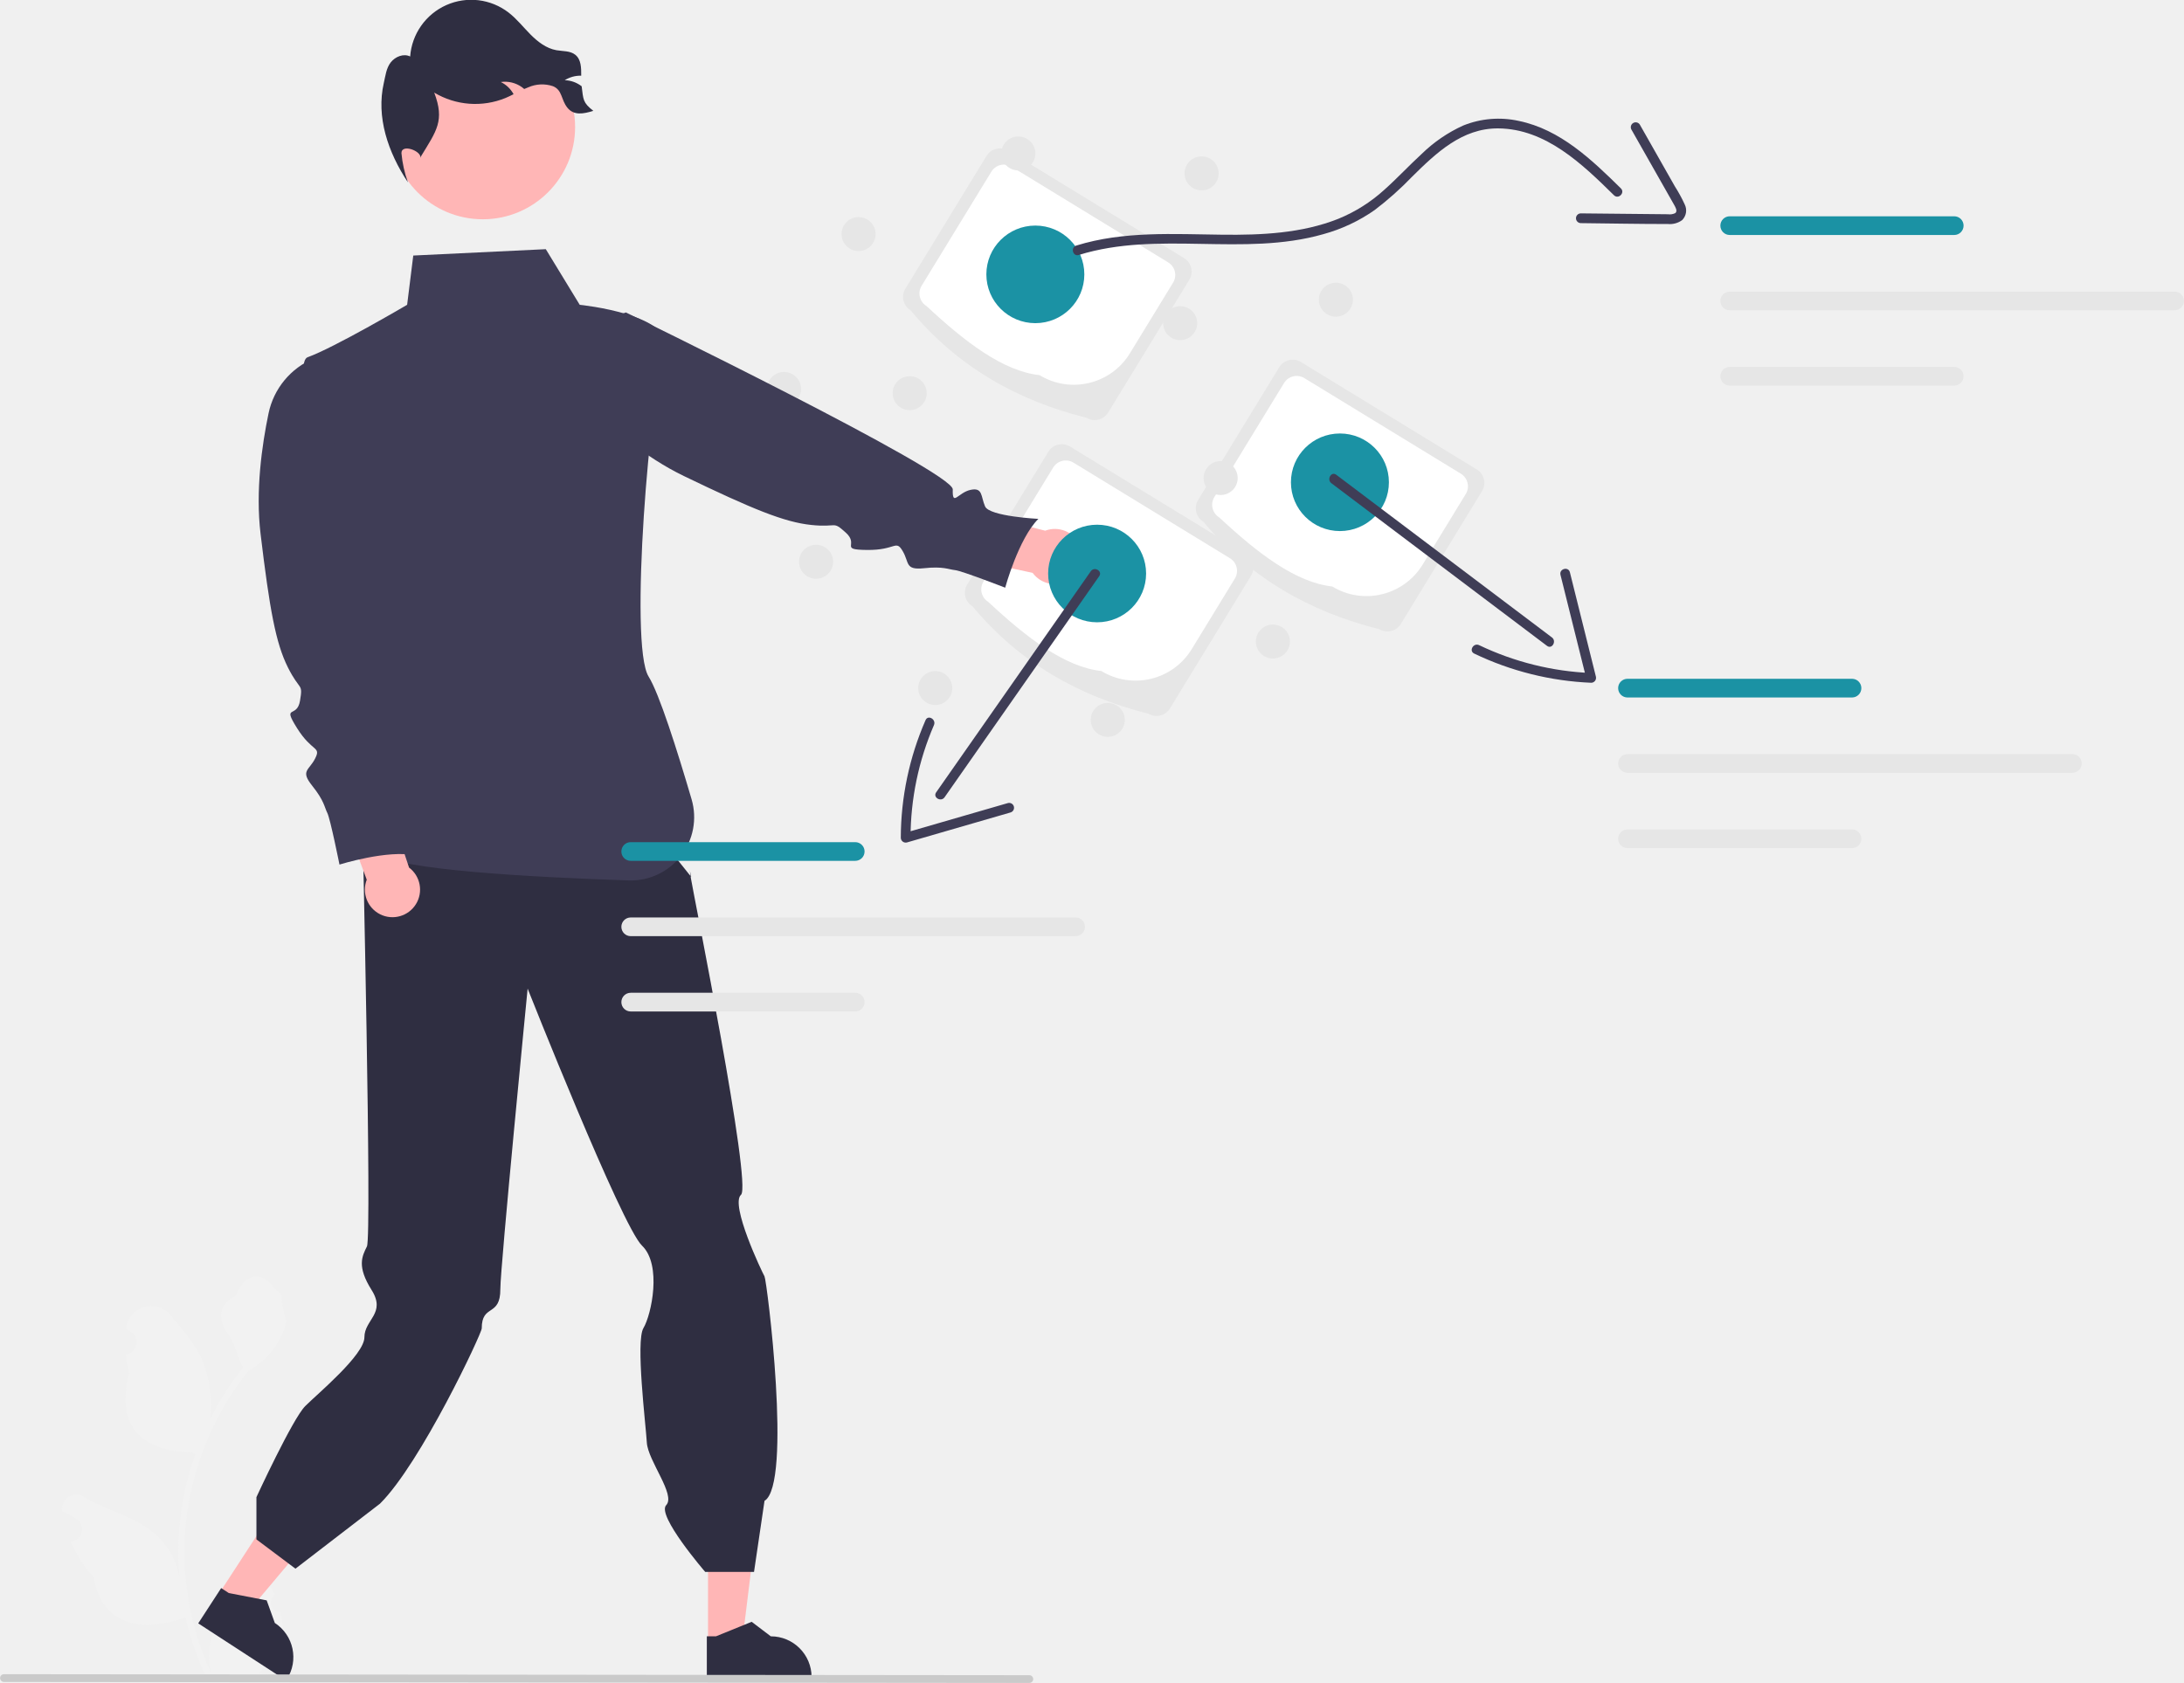
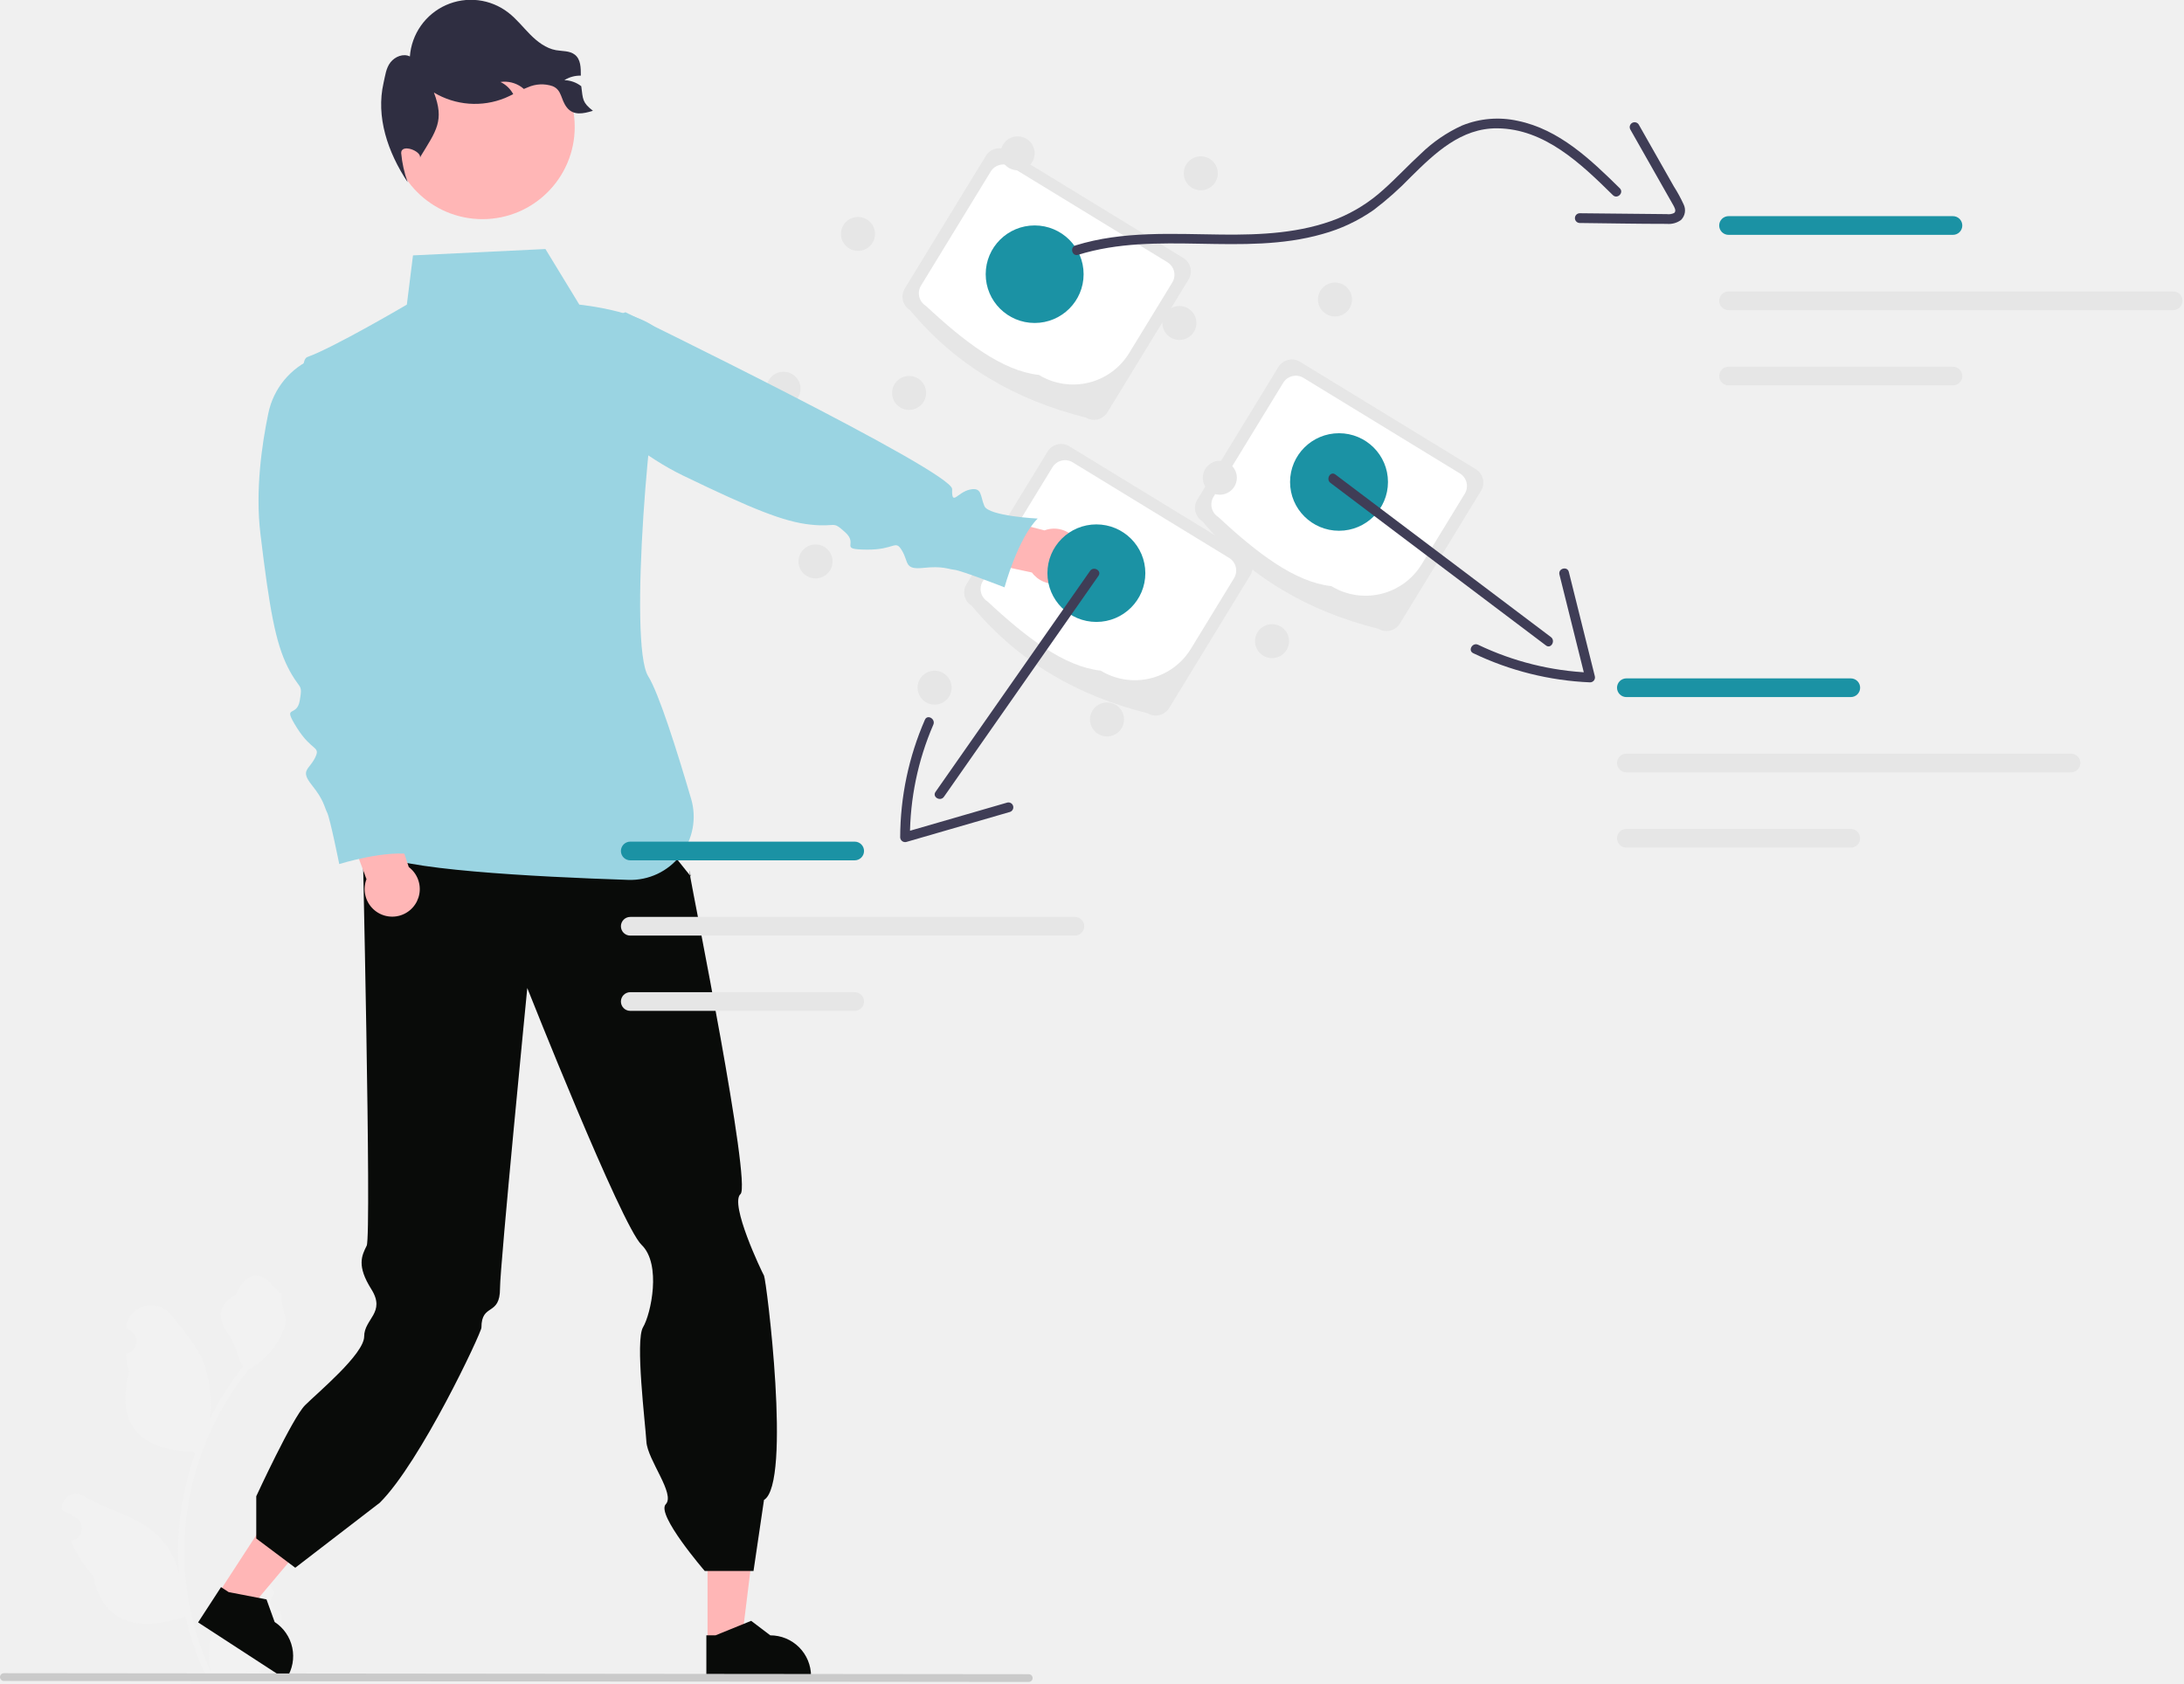
- <svg xmlns="http://www.w3.org/2000/svg" data-name="Layer 1" width="671.549" height="517.61" viewBox="0 0 671.549 517.61">
-   <path d="M598.312,319.693c-21.382-5.322-39.74-15.784-54.091-33.055a4.845,4.845,0,0,1-1.606-6.653l24.964-40.851a4.845,4.845,0,0,1,6.653-1.606l54.091,33.055a4.845,4.845,0,0,1,1.606,6.653l-24.964,40.851A4.845,4.845,0,0,1,598.312,319.693Z" transform="translate(-264.2256 -191.195)" fill="#e6e6e6" />
-   <path d="M583.889,306.576c-11.258-1.229-22.959-10.227-34.775-21.251a4.537,4.537,0,0,1-1.504-6.231l21.454-35.108a4.537,4.537,0,0,1,6.231-1.504l48.134,29.414a4.537,4.537,0,0,1,1.504,6.231l-13.29,21.749A20.211,20.211,0,0,1,583.889,306.576Z" transform="translate(-264.2256 -191.195)" fill="#fff" />
-   <path d="M688.312,384.693c-21.382-5.322-39.74-15.784-54.091-33.055a4.845,4.845,0,0,1-1.606-6.653l24.964-40.851a4.845,4.845,0,0,1,6.653-1.606l54.091,33.055a4.845,4.845,0,0,1,1.606,6.653l-24.964,40.851A4.845,4.845,0,0,1,688.312,384.693Z" transform="translate(-264.2256 -191.195)" fill="#e6e6e6" />
-   <path d="M673.889,371.576c-11.258-1.229-22.959-10.227-34.775-21.251a4.537,4.537,0,0,1-1.504-6.231l21.454-35.108a4.537,4.537,0,0,1,6.231-1.504l48.134,29.414a4.537,4.537,0,0,1,1.504,6.231l-13.29,21.749A20.211,20.211,0,0,1,673.889,371.576Z" transform="translate(-264.2256 -191.195)" fill="#fff" />
-   <path d="M617.312,410.693c-21.382-5.322-39.74-15.784-54.091-33.055a4.845,4.845,0,0,1-1.606-6.653l24.964-40.851a4.845,4.845,0,0,1,6.653-1.606l54.091,33.055a4.845,4.845,0,0,1,1.606,6.653l-24.964,40.851A4.845,4.845,0,0,1,617.312,410.693Z" transform="translate(-264.2256 -191.195)" fill="#e6e6e6" />
-   <path d="M602.889,397.576c-11.258-1.229-22.959-10.227-34.775-21.251a4.537,4.537,0,0,1-1.504-6.231l21.454-35.108a4.537,4.537,0,0,1,6.231-1.504l48.134,29.414a4.537,4.537,0,0,1,1.504,6.231l-13.29,21.749A20.211,20.211,0,0,1,602.889,397.576Z" transform="translate(-264.2256 -191.195)" fill="#fff" />
-   <path d="M350.392,686.991a2.807,2.807,0,0,1-2.035-4.866l.192-.765q-.038-.092-.076-.184a7.539,7.539,0,0,0-13.907.052c-2.275,5.478-5.17,10.966-5.883,16.758a22.304,22.304,0,0,0,.392,7.671,89.42,89.42,0,0,1-8.134-37.139,86.307,86.307,0,0,1,.535-9.628q.444-3.931,1.231-7.807a90.455,90.455,0,0,1,17.938-38.337,24.073,24.073,0,0,0,10.012-10.387,18.363,18.363,0,0,0,1.67-5.018c-.487.064-1.838-7.359-1.47-7.815-.679-1.031-1.895-1.543-2.637-2.549-3.689-5.002-8.773-4.129-11.426,2.669-5.669,2.861-5.724,7.606-2.245,12.169,2.213,2.903,2.517,6.832,4.459,9.94-.2.256-.408.503-.607.759a91.039,91.039,0,0,0-9.502,15.054,37.846,37.846,0,0,0-2.259-17.579c-2.163-5.217-6.216-9.611-9.786-14.122-4.288-5.418-13.08-3.053-13.836,3.814q-.011.1-.021.199.795.449,1.557.952a3.808,3.808,0,0,1-1.535,6.93l-.078.012a37.89,37.89,0,0,0,.999,5.665c-4.58,17.71,5.307,24.16,19.424,24.45.312.16.615.32.927.471a92.924,92.924,0,0,0-5.002,23.539,88.135,88.135,0,0,0,.064,14.231l-.024-.168a23.289,23.289,0,0,0-7.95-13.448c-6.118-5.026-14.762-6.877-21.363-10.916a4.371,4.371,0,0,0-6.694,4.252q.013.088.027.176a25.58,25.58,0,0,1,2.868,1.382q.795.449,1.557.952a3.808,3.808,0,0,1-1.535,6.93l-.078.012c-.056.008-.104.016-.16.024a37.923,37.923,0,0,0,6.975,10.923c2.863,15.46,15.162,16.927,28.318,12.425h.008a92.897,92.897,0,0,0,6.24,18.218h22.293c.08-.248.152-.503.224-.751a25.329,25.329,0,0,1-6.169-.367c1.654-2.03,3.308-4.075,4.962-6.105a1.386,1.386,0,0,0,.104-.12c.839-1.039,1.686-2.069,2.525-3.108l0-.001a37.101,37.101,0,0,0-1.087-9.451Z" transform="translate(-264.2256 -191.195)" fill="#f2f2f2" />
-   <ellipse cx="241.077" cy="119.621" rx="5.239" ry="5.22" fill="#e6e6e6" />
-   <polygon points="67.218 490.329 76 496.038 102.202 464.885 89.242 456.458 67.218 490.329" fill="#ffb6b6" />
-   <path d="M325.178,690.483l27.003,17.559.222-.341a12.538,12.538,0,0,0-3.676-17.345l-.001-0-2.499-6.949-11.636-2.242-2.357-1.533Z" transform="translate(-264.2256 -191.195)" fill="#2f2e41" />
-   <polygon points="217.708 505.29 228.183 505.289 233.165 464.888 217.706 464.889 217.708 505.29" fill="#ffb6b6" />
-   <path d="M481.565,707.412l32.21-.001v-.407a12.538,12.538,0,0,0-12.537-12.537h-.001l-5.884-4.464-10.977,4.464-2.812 0Z" transform="translate(-264.2256 -191.195)" fill="#2f2e41" />
-   <path d="M373.514,447.182l93.928,2.065,9.31,11.638s-.805-4.103-.089.404,18.837,94.362,15.412,97.375,6.495,23.82,7.224,25.089,8.582,63.9,0,69.05l-3.224,21.861h-15s-15.027-17.389-12.003-20.542-5.625-13.635-5.956-19.255-3.489-31.115-1.042-35.203,5.754-19.428-.453-25.376-35.155-79.03-35.155-79.03-8.412,85.678-8.392,92.405c.026,8.749-5.72,4.419-5.72,12.099,0,1.552-18.708,41.434-31.28,53.901l-26,20-12-9v-13s11.121-24.121,15-28,18.203-15.754,18.203-21.185,6.743-7.323,2.208-14.524-2.984-10.304-1.432-13.407-1.391-130.26-1.391-130.26Z" transform="translate(-264.2256 -191.195)" fill="#2f2e41" />
-   <path d="M391.299,269.79l40.754-1.958,10.429,17.109s30.46,3.057,26.104,14.514-11.079,90.01-4.921,99.834c3.249,5.184,8.75,22.532,13.221,37.764a19.466,19.466,0,0,1-19.319,24.93c-28.987-.956-72.037-3.221-77.129-8.314-7.759-7.759-14.741-13.965-10.086-16.293s11.313-36.087,11.313-36.087-30.909-97.362-22.842-100.23,30.589-16.117,30.589-16.117Z" transform="translate(-264.2256 -191.195)" fill="#3f3d56" />
-   <circle cx="148.454" cy="39.059" r="28.383" fill="#ffb6b6" />
-   <path d="M265.41,708.498l315.358.307a1.191,1.191,0,0,0,0-2.381L265.41,706.116a1.191,1.191,0,0,0,0,2.381Z" transform="translate(-264.2256 -191.195)" fill="#cacaca" />
-   <path d="M390.005,458.03l-7.989-24.05-14.376,2.647,9.352,25.127a8.484,8.484,0,1,0,13.014-3.724Z" transform="translate(-264.2256 -191.195)" fill="#ffb6b6" />
-   <path d="M361.143,301.267l-.379.158a23.498,23.498,0,0,0-13.961,16.897c-2.038,9.753-4.043,23.86-2.457,37.069,2.799,23.329,4.666,33.594,8.398,41.059s4.666,4.666,3.733,10.265-5.599.933-.933,8.398,7.465,5.599,5.599,9.332-4.666,3.733-.933,8.398,3.733,6.532,4.666,8.398S368.608,457.105,368.608,457.105s14.931-4.666,23.329-2.8c0,0-7.465-13.064-5.599-15.864s4.666-3.733,1.866-6.532-7.465-1.866-2.8-4.666-3.733-31.728-3.733-31.728Z" transform="translate(-264.2256 -191.195)" fill="#3f3d56" />
-   <path d="M585.608,354.415l-24.568-6.219-5.511,13.539,26.209,5.651a8.484,8.484,0,1,0,3.87-12.971Z" transform="translate(-264.2256 -191.195)" fill="#ffb6b6" />
-   <path d="M437.973,294.32l-.071.404a23.498,23.498,0,0,0,6.72,20.862c7.121,6.969,17.928,16.254,29.912,22.032,21.165,10.203,30.82,14.158,39.12,15.033s6.444-1.419,10.659,2.382-2.229,5.22,6.574,5.309,8.738-3.276,10.878.307.633,5.942,6.574,5.309,7.514.372,9.589.591,15.377,5.397,15.377,5.397,4.108-15.094,10.203-21.165c0,0-15.028-.744-16.382-3.825s-.633-5.942-4.499-5.09-5.593,5.286-5.439-.154-100.526-54.425-100.526-54.425Z" transform="translate(-264.2256 -191.195)" fill="#3f3d56" />
-   <path d="M446.664,225.288c-3.06.95-6.01,1.51-8-1s-1.47-5.38-4.43-6.59a10.47,10.47,0,0,0-7.56.35c-.43.16-.85.34-1.26.52-.23-.2-.46-.39-.71-.57a9.018,9.018,0,0,0-6.49-1.58,8.849,8.849,0,0,1,3.93,3.75c-.82.41-1.65.82-2.49,1.17a24.553,24.553,0,0,1-21.91-1.66c3.28,8.64.73,11.72-4.08,19.61l-.19.46c.48-2.07-5.81-4.46-5.81-1.46a35.834,35.834,0,0,0,2,9c-6.17-9.29-9.81-20.16-7.42-30.59.51-2.19.74-4.54,2.13-6.32,1.39-1.77,3.95-2.81,5.97-1.81a18.818,18.818,0,0,1,30.28-13.5c2.5,1.93,4.47,4.46,6.7,6.71,2.23,2.25,4.87,4.3,7.99,4.86,1.98.35,4.21.14,5.79,1.39,1.83,1.45,1.85,4,1.84,6.45a9.008,9.008,0,0,0-5.07,1.39,8.815,8.815,0,0,1,5.12,1.8.549.549,0,0,1,.08.06C443.614,221.848,443.394,222.718,446.664,225.288Z" transform="translate(-264.2256 -191.195)" fill="#2f2e41" />
-   <ellipse cx="313.116" cy="47.192" rx="5.239" ry="5.22" fill="#e6e6e6" />
-   <ellipse cx="369.473" cy="53.327" rx="5.239" ry="5.22" fill="#e6e6e6" />
-   <ellipse cx="410.767" cy="92.173" rx="5.239" ry="5.22" fill="#e6e6e6" />
-   <ellipse cx="391.394" cy="197.312" rx="5.239" ry="5.22" fill="#e6e6e6" />
-   <ellipse cx="340.622" cy="221.412" rx="5.239" ry="5.22" fill="#e6e6e6" />
-   <ellipse cx="287.575" cy="211.625" rx="5.239" ry="5.22" fill="#e6e6e6" />
-   <ellipse cx="250.936" cy="172.779" rx="5.239" ry="5.22" fill="#e6e6e6" />
-   <ellipse cx="263.998" cy="71.987" rx="5.239" ry="5.22" fill="#e6e6e6" />
-   <ellipse cx="279.716" cy="120.926" rx="5.239" ry="5.22" fill="#e6e6e6" />
-   <ellipse cx="362.888" cy="99.393" rx="5.239" ry="5.22" fill="#e6e6e6" />
-   <ellipse cx="375.331" cy="147.026" rx="5.239" ry="5.22" fill="#e6e6e6" />
-   <ellipse cx="412.006" cy="148.331" rx="15.063" ry="15.008" fill="#1b92a4" />
-   <ellipse cx="337.347" cy="176.389" rx="15.063" ry="15.008" fill="#1b92a4" />
-   <ellipse cx="318.355" cy="84.385" rx="15.063" ry="15.008" fill="#1b92a4" />
-   <path d="M595.951,269.615c24.432-7.592,50.588.618,75.154-6.39a50.944,50.944,0,0,0,15.789-7.415,98.119,98.119,0,0,0,11.492-10.227c7.39-7.309,15.415-14.984,26.518-14.899,14.621.111,25.846,10.972,35.592,20.562,1.377,1.355,3.5-.764,2.121-2.121-8.955-8.812-18.63-18.108-31.376-20.739a28.955,28.955,0,0,0-17.116,1.422,44.684,44.684,0,0,0-12.719,8.697c-3.925,3.6-7.546,7.519-11.524,11.062a47.972,47.972,0,0,1-14.136,8.922c-11.262,4.484-23.615,5.025-35.593,4.895-15.036-.164-30.431-1.188-44.998,3.339-1.838.571-1.053,3.468.798,2.893Z" transform="translate(-264.2256 -191.195)" fill="#3f3d56" />
-   <path d="M765.853,231.028l7.511,13.24,3.634,6.406c.646,1.138,1.309,2.269,1.938,3.417.386.705,1.23,1.977.424,2.645a3.913,3.913,0,0,1-2.283.356c-1.324.003-2.649-.027-3.972-.04l-7.448-.075-15.393-.156a1.501,1.501,0,0,0,0,3c8.936.091,17.878.279,26.814.272a6.412,6.412,0,0,0,4.385-1.2,4.172,4.172,0,0,0,.795-4.809,45.679,45.679,0,0,0-3.033-5.564l-3.271-5.766-7.511-13.24a1.501,1.501,0,0,0-2.59,1.514Z" transform="translate(-264.2256 -191.195)" fill="#3f3d56" />
-   <path d="M865.123,263.469H796.092a2.876,2.876,0,1,1,0-5.753h69.031a2.876,2.876,0,1,1,0,5.753Z" transform="translate(-264.2256 -191.195)" fill="#1b92a4" />
-   <path d="M865.123,309.797H796.092a2.876,2.876,0,1,1,0-5.753h69.031a2.876,2.876,0,1,1,0,5.753Z" transform="translate(-264.2256 -191.195)" fill="#e6e6e6" />
-   <path d="M932.888,286.633H796.092a2.876,2.876,0,1,1,0-5.753H932.888a2.876,2.876,0,1,1,0,5.753Z" transform="translate(-264.2256 -191.195)" fill="#e6e6e6" />
-   <path d="M833.687,405.717H764.657a2.876,2.876,0,1,1,0-5.753h69.031a2.876,2.876,0,1,1,0,5.753Z" transform="translate(-264.2256 -191.195)" fill="#1b92a4" />
-   <path d="M833.687,452.045H764.657a2.876,2.876,0,1,1,0-5.753h69.031a2.876,2.876,0,1,1,0,5.753Z" transform="translate(-264.2256 -191.195)" fill="#e6e6e6" />
-   <path d="M901.453,428.881H764.657a2.876,2.876,0,1,1,0-5.753H901.453a2.876,2.876,0,1,1,0,5.753Z" transform="translate(-264.2256 -191.195)" fill="#e6e6e6" />
-   <path d="M527.194,455.96H458.163a2.876,2.876,0,1,1,0-5.753H527.194a2.876,2.876,0,1,1,0,5.753Z" transform="translate(-264.2256 -191.195)" fill="#1b92a4" />
-   <path d="M527.194,502.288H458.163a2.876,2.876,0,1,1,0-5.753H527.194a2.876,2.876,0,1,1,0,5.753Z" transform="translate(-264.2256 -191.195)" fill="#e6e6e6" />
-   <path d="M594.959,479.124H458.163a2.876,2.876,0,1,1,0-5.753H594.959a2.876,2.876,0,1,1,0,5.753Z" transform="translate(-264.2256 -191.195)" fill="#e6e6e6" />
-   <path d="M673.603,339.812l51.615,38.941,14.69,11.083c1.541,1.163,3.038-1.441,1.514-2.59l-51.615-38.941L675.117,337.221c-1.541-1.163-3.038,1.441-1.514,2.59Z" transform="translate(-264.2256 -191.195)" fill="#3f3d56" />
-   <path d="M717.524,392.212a92.035,92.035,0,0,0,35.97,8.977,1.515,1.515,0,0,0,1.446-1.899L746.946,367.207c-.466-1.872-3.36-1.079-2.893.798l7.993,32.084,1.446-1.899a88.311,88.311,0,0,1-34.456-8.568c-1.733-.831-3.256,1.755-1.514,2.59Z" transform="translate(-264.2256 -191.195)" fill="#3f3d56" />
-   <path d="M599.626,366.894l-37.089,53.043-10.454,14.95c-1.109,1.586,1.491,3.087,2.59,1.514l37.089-53.043L602.216,368.408c1.109-1.586-1.491-3.087-2.59-1.514Z" transform="translate(-264.2256 -191.195)" fill="#3f3d56" />
-   <path d="M548.814,412.695a91.156,91.156,0,0,0-7.608,36.161,1.515,1.515,0,0,0,1.899,1.446l31.859-9.228a1.501,1.501,0,0,0-.798-2.893l-31.859,9.228,1.899,1.446a87.487,87.487,0,0,1,7.199-34.647c.762-1.753-1.822-3.282-2.59-1.514Z" transform="translate(-264.2256 -191.195)" fill="#3f3d56" />
+ <svg xmlns="http://www.w3.org/2000/svg" width="672" height="518" viewBox="0 0 672 518" fill="none">
+   <g clip-path="url(#clip0_17_1619)">
+     <path d="M334.087 128.498C312.705 123.176 294.347 112.714 279.996 95.443C278.902 94.773 278.118 93.696 277.817 92.449C277.516 91.202 277.722 89.886 278.39 88.791L303.354 47.94C304.024 46.846 305.101 46.062 306.348 45.761C307.595 45.46 308.911 45.666 310.006 46.334L364.097 79.389C365.191 80.059 365.975 81.136 366.276 82.383C366.577 83.63 366.371 84.946 365.703 86.042L340.74 126.892C340.069 127.986 338.992 128.77 337.745 129.071C336.498 129.372 335.182 129.166 334.087 128.498Z" fill="#E6E6E6" />
+     <path d="M319.664 115.381C308.406 114.152 296.705 105.154 284.889 94.13C283.865 93.502 283.131 92.494 282.849 91.326C282.567 90.158 282.76 88.926 283.385 87.9L304.839 52.792C305.467 51.767 306.476 51.033 307.644 50.751C308.812 50.469 310.044 50.662 311.07 51.288L359.204 80.702C360.228 81.33 360.962 82.338 361.244 83.506C361.526 84.674 361.333 85.907 360.708 86.933L347.417 108.681C344.621 113.245 340.129 116.514 334.926 117.77C329.723 119.026 324.234 118.167 319.664 115.381Z" fill="white" />
+     <path d="M424.087 193.498C402.705 188.176 384.347 177.714 369.996 160.443C368.902 159.773 368.118 158.696 367.817 157.449C367.516 156.202 367.722 154.886 368.39 153.791L393.354 112.94C394.024 111.846 395.101 111.062 396.348 110.761C397.595 110.46 398.911 110.666 400.006 111.334L454.097 144.389C455.191 145.059 455.975 146.136 456.276 147.383C456.577 148.63 456.371 149.946 455.703 151.042L430.74 191.892C430.069 192.986 428.992 193.77 427.745 194.071C426.498 194.372 425.182 194.166 424.087 193.498Z" fill="#E6E6E6" />
+     <path d="M409.664 180.381C398.406 179.152 386.705 170.154 374.889 159.13C373.865 158.502 373.131 157.494 372.849 156.326C372.567 155.158 372.76 153.926 373.385 152.9L394.839 117.792C395.467 116.767 396.476 116.033 397.644 115.751C398.812 115.469 400.044 115.662 401.07 116.288L449.204 145.702C450.228 146.33 450.962 147.338 451.244 148.506C451.526 149.674 451.333 150.907 450.708 151.933L437.417 173.681C434.621 178.245 430.129 181.514 424.926 182.77C419.723 184.026 414.234 183.167 409.664 180.381Z" fill="white" />
+     <path d="M353.087 219.498C331.705 214.176 313.347 203.714 298.996 186.443C297.902 185.773 297.118 184.696 296.817 183.449C296.516 182.202 296.722 180.886 297.39 179.791L322.354 138.94C323.024 137.846 324.101 137.062 325.348 136.761C326.595 136.46 327.911 136.666 329.006 137.334L383.097 170.389C384.191 171.059 384.975 172.136 385.276 173.383C385.577 174.63 385.371 175.946 384.703 177.042L359.74 217.892C359.069 218.986 357.992 219.77 356.745 220.071C355.498 220.372 354.182 220.166 353.087 219.498Z" fill="#E6E6E6" />
+     <path d="M338.664 206.381C327.406 205.152 315.705 196.154 303.889 185.13C302.865 184.502 302.131 183.494 301.849 182.326C301.567 181.158 301.76 179.926 302.385 178.9L323.839 143.792C324.467 142.767 325.476 142.033 326.644 141.751C327.812 141.469 329.044 141.662 330.07 142.288L378.204 171.702C379.228 172.33 379.962 173.338 380.244 174.506C380.526 175.674 380.333 176.907 379.708 177.933L366.417 199.681C363.621 204.245 359.129 207.514 353.926 208.77C348.723 210.026 343.234 209.167 338.664 206.381Z" fill="white" />
+     <path d="M86.167 495.796C85.591 495.822 85.022 495.671 84.536 495.364C84.05 495.056 83.67 494.606 83.448 494.075C83.225 493.543 83.172 492.957 83.294 492.395C83.417 491.832 83.709 491.321 84.132 490.93L84.324 490.165C84.299 490.104 84.273 490.043 84.248 489.982C83.669 488.613 82.698 487.447 81.458 486.628C80.218 485.81 78.763 485.376 77.277 485.382C75.791 485.387 74.34 485.832 73.106 486.659C71.872 487.487 70.91 488.661 70.341 490.033C68.067 495.511 65.171 500.999 64.458 506.791C64.144 509.351 64.276 511.947 64.849 514.462C59.507 502.808 56.733 490.142 56.715 477.323C56.714 474.106 56.893 470.892 57.251 467.695C57.546 465.074 57.956 462.472 58.481 459.888C61.344 445.87 67.492 432.731 76.419 421.551C80.74 419.193 84.234 415.568 86.431 411.163C87.227 409.58 87.789 407.89 88.101 406.146C87.614 406.209 86.263 398.786 86.631 398.331C85.951 397.3 84.736 396.788 83.994 395.782C80.305 390.78 75.221 391.653 72.568 398.451C66.899 401.312 66.844 406.057 70.323 410.62C72.535 413.523 72.84 417.452 74.781 420.56C74.581 420.816 74.374 421.063 74.174 421.319C70.522 426.015 67.34 431.057 64.672 436.373C65.32 430.417 64.546 424.392 62.412 418.794C60.249 413.577 56.196 409.183 52.626 404.673C48.338 399.255 39.546 401.619 38.79 408.487C38.783 408.554 38.776 408.62 38.769 408.686C39.299 408.986 39.818 409.303 40.326 409.639C40.964 410.065 41.458 410.674 41.744 411.386C42.03 412.098 42.094 412.88 41.928 413.629C41.763 414.378 41.374 415.06 40.814 415.584C40.254 416.109 39.549 416.452 38.791 416.569L38.713 416.581C38.902 418.492 39.236 420.386 39.712 422.246C35.132 439.956 45.019 446.406 59.136 446.696C59.448 446.856 59.752 447.016 60.063 447.168C57.383 454.764 55.701 462.677 55.061 470.707C54.699 475.445 54.72 480.204 55.125 484.938L55.101 484.77C54.078 479.506 51.27 474.756 47.151 471.322C41.033 466.296 32.389 464.446 25.788 460.406C25.087 459.955 24.271 459.715 23.438 459.713C22.604 459.711 21.787 459.947 21.084 460.394C20.38 460.841 19.819 461.48 19.466 462.235C19.114 462.991 18.985 463.831 19.094 464.658C19.103 464.717 19.112 464.775 19.121 464.834C20.105 465.235 21.063 465.697 21.989 466.216C22.52 466.516 23.039 466.833 23.547 467.169C24.184 467.595 24.679 468.204 24.965 468.916C25.251 469.628 25.315 470.41 25.149 471.159C24.983 471.908 24.595 472.59 24.035 473.114C23.475 473.639 22.77 473.982 22.011 474.099L21.933 474.111C21.878 474.119 21.83 474.127 21.774 474.135C23.455 478.149 25.815 481.844 28.749 485.057C31.613 500.518 43.911 501.984 57.067 497.482H57.075C58.518 503.755 60.61 509.86 63.315 515.7H85.608C85.688 515.452 85.76 515.197 85.832 514.949C83.768 515.079 81.697 514.955 79.663 514.582C81.317 512.552 82.971 510.506 84.625 508.477C84.662 508.439 84.697 508.399 84.729 508.357C85.568 507.318 86.415 506.288 87.254 505.249L87.254 505.248C87.299 502.064 86.934 498.887 86.167 495.796L86.167 495.796Z" fill="#F2F2F2" />
+     <path d="M241.077 124.841C243.97 124.841 246.316 122.504 246.316 119.621C246.316 116.738 243.97 114.401 241.077 114.401C238.183 114.401 235.838 116.738 235.838 119.621C235.838 122.504 238.183 124.841 241.077 124.841Z" fill="#E6E6E6" />
+     <path d="M67.218 490.329L76 496.038L102.202 464.885L89.242 456.458L67.218 490.329Z" fill="#FFB6B6" />
+     <path d="M60.952 499.288L87.956 516.847L88.178 516.505C89.99 513.718 90.621 510.325 89.932 507.072C89.243 503.819 87.29 500.973 84.502 499.161L84.502 499.16L82.002 492.211L70.366 489.969L68.009 488.436L60.952 499.288Z" fill="#090B09" />
+     <path d="M217.708 505.29L228.183 505.289L233.165 464.888L217.706 464.889L217.708 505.29Z" fill="#FFB6B6" />
+     <path d="M217.34 516.217L249.55 516.216V515.809C249.549 512.484 248.228 509.295 245.877 506.944C243.526 504.593 240.337 503.272 237.013 503.272H237.012L231.128 498.808L220.151 503.272L217.339 503.273L217.34 516.217Z" fill="#090B09" />
+     <path d="M109.288 255.987L203.216 258.052L212.527 269.69C212.527 269.69 211.722 265.587 212.438 270.093C213.155 274.6 231.275 364.455 227.85 367.469C224.425 370.482 234.345 391.289 235.074 392.558C235.802 393.827 243.656 456.458 235.074 461.607L231.85 483.469H216.85C216.85 483.469 201.824 466.079 204.848 462.927C207.872 459.775 199.223 449.293 198.892 443.672C198.561 438.051 195.403 412.556 197.85 408.469C200.297 404.381 203.604 389.04 197.397 383.093C191.191 377.146 162.242 304.064 162.242 304.064C162.242 304.064 153.83 389.741 153.85 396.469C153.876 405.218 148.131 400.888 148.131 408.568C148.131 410.12 129.423 450.002 116.85 462.469L90.85 482.469L78.85 473.469V460.469C78.85 460.469 89.971 436.348 93.85 432.469C97.729 428.589 112.053 416.715 112.053 411.284C112.053 405.853 118.796 403.961 114.261 396.76C109.726 389.56 111.277 386.456 112.829 383.353C114.381 380.249 111.438 253.093 111.438 253.093L109.288 255.987Z" fill="#090B09" />
+     <path d="M127.073 78.595L167.826 76.637L178.255 93.746C178.255 93.746 208.715 96.803 204.359 108.259C200.004 119.716 193.28 198.27 199.438 208.093C202.688 213.277 208.188 230.625 212.659 245.857C213.525 248.811 213.678 251.928 213.105 254.952C212.533 257.977 211.251 260.822 209.366 263.255C207.48 265.688 205.045 267.64 202.259 268.949C199.473 270.258 196.417 270.888 193.34 270.787C164.353 269.831 121.303 267.566 116.211 262.473C108.452 254.715 101.47 248.508 106.125 246.18C110.78 243.853 117.438 210.093 117.438 210.093C117.438 210.093 86.529 112.731 94.597 109.863C102.664 106.995 125.185 93.746 125.185 93.746L127.073 78.595Z" fill="#9AD4E2" />
+     <path d="M148.454 67.442C164.13 67.442 176.837 54.734 176.837 39.059C176.837 23.383 164.13 10.676 148.454 10.676C132.779 10.676 120.071 23.383 120.071 39.059C120.071 54.734 132.779 67.442 148.454 67.442Z" fill="#FFB6B6" />
+     <path d="M1.184 517.303L316.542 517.61C316.857 517.608 317.158 517.482 317.38 517.259C317.602 517.036 317.727 516.734 317.727 516.419C317.727 516.105 317.602 515.803 317.38 515.579C317.158 515.356 316.857 515.23 316.542 515.229L1.184 514.921C0.87 514.923 0.568 515.049 0.346 515.272C0.124 515.495 -0 515.797 -0 516.112C-0 516.427 0.124 516.729 0.346 516.952C0.568 517.175 0.87 517.301 1.184 517.303Z" fill="#CACACA" />
+     <path d="M125.779 266.835L117.79 242.784L103.414 245.431L112.766 270.559C112.197 272.031 112.051 273.632 112.342 275.183C112.634 276.734 113.353 278.173 114.418 279.338C115.482 280.503 116.851 281.348 118.37 281.778C119.888 282.208 121.497 282.205 123.014 281.771C124.531 281.337 125.897 280.488 126.959 279.32C128.02 278.152 128.735 276.711 129.022 275.159C129.309 273.607 129.158 272.006 128.585 270.536C128.012 269.065 127.041 267.783 125.779 266.835Z" fill="#FFB6B6" />
+     <path d="M96.917 110.072L96.538 110.23C93.013 111.7 89.9 114.007 87.467 116.951C85.035 119.895 83.356 123.388 82.578 127.127C80.54 136.88 78.535 150.986 80.12 164.195C82.92 187.524 84.786 197.789 88.519 205.254C92.251 212.72 93.184 209.92 92.251 215.519C91.318 221.118 86.652 216.452 91.318 223.918C95.984 231.383 98.783 229.517 96.917 233.249C95.051 236.982 92.251 236.982 95.984 241.648C99.716 246.314 99.716 248.18 100.65 250.046C101.583 251.913 104.382 265.91 104.382 265.91C104.382 265.91 119.313 261.244 127.711 263.111C127.711 263.111 120.246 250.046 122.112 247.247C123.979 244.447 126.778 243.514 123.979 240.715C121.179 237.915 116.513 238.848 121.179 236.049C125.845 233.249 117.447 204.321 117.447 204.321L96.917 110.072Z" fill="#9AD4E2" />
+     <path d="M321.383 163.22L296.815 157.001L291.304 170.54L317.513 176.191C318.447 177.463 319.718 178.449 321.182 179.038C322.646 179.627 324.246 179.796 325.801 179.527C327.356 179.257 328.804 178.558 329.984 177.51C331.164 176.462 332.028 175.106 332.479 173.593C332.931 172.081 332.951 170.473 332.538 168.949C332.126 167.426 331.296 166.048 330.143 164.97C328.99 163.893 327.56 163.158 326.012 162.848C324.465 162.539 322.861 162.668 321.383 163.22H321.383Z" fill="#FFB6B6" />
+     <path d="M173.747 103.125L173.676 103.53C173.017 107.292 173.284 111.157 174.455 114.792C175.626 118.428 177.665 121.723 180.396 124.392C187.517 131.361 198.324 140.647 210.308 146.424C231.474 156.627 241.128 160.582 249.429 161.457C257.729 162.332 255.873 160.038 260.088 163.839C264.304 167.64 257.859 169.059 266.662 169.148C275.465 169.236 275.4 165.872 277.541 169.455C279.681 173.037 278.173 175.396 284.115 174.764C290.057 174.131 291.629 175.136 293.704 175.355C295.779 175.573 309.082 180.752 309.082 180.752C309.082 180.752 313.19 165.658 319.285 159.586C319.285 159.586 304.257 158.842 302.903 155.762C301.549 152.682 302.27 149.82 298.403 150.672C294.537 151.523 292.811 155.957 292.964 150.518C293.118 145.079 192.438 96.093 192.438 96.093L173.747 103.125Z" fill="#9AD4E2" />
+     <path d="M182.438 34.093C179.378 35.043 176.428 35.603 174.438 33.093C172.448 30.583 172.968 27.713 170.008 26.503C167.533 25.673 164.836 25.798 162.448 26.853C162.018 27.013 161.598 27.193 161.188 27.373C160.958 27.173 160.728 26.983 160.478 26.803C158.597 25.465 156.274 24.9 153.988 25.223C155.659 26.03 157.034 27.342 157.918 28.973C157.098 29.383 156.268 29.793 155.428 30.143C151.898 31.587 148.08 32.189 144.277 31.901C140.474 31.613 136.79 30.443 133.518 28.483C136.798 37.123 134.248 40.203 129.438 48.093L129.248 48.553C129.728 46.483 123.438 44.093 123.438 47.093C123.715 50.167 124.387 53.192 125.438 56.093C119.268 46.803 115.628 35.933 118.018 25.503C118.528 23.313 118.758 20.963 120.148 19.183C121.538 17.413 124.098 16.373 126.118 17.373C126.369 13.982 127.533 10.722 129.489 7.939C131.444 5.157 134.117 2.956 137.223 1.571C140.329 0.187 143.752 -0.331 147.128 0.075C150.505 0.48 153.708 1.793 156.398 3.873C158.898 5.803 160.868 8.333 163.098 10.583C165.328 12.833 167.968 14.883 171.088 15.443C173.068 15.793 175.298 15.583 176.878 16.833C178.708 18.283 178.728 20.833 178.718 23.283C176.928 23.232 175.162 23.716 173.648 24.673C175.502 24.72 177.293 25.35 178.768 26.473C178.797 26.491 178.823 26.511 178.848 26.533C179.388 30.653 179.168 31.523 182.438 34.093Z" fill="#2F2E41" />
+     <path d="M313.116 52.412C316.009 52.412 318.355 50.075 318.355 47.192C318.355 44.309 316.009 41.972 313.116 41.972C310.222 41.972 307.877 44.309 307.877 47.192C307.877 50.075 310.222 52.412 313.116 52.412Z" fill="#E6E6E6" />
+     <path d="M369.473 58.547C372.366 58.547 374.712 56.21 374.712 53.327C374.712 50.444 372.366 48.107 369.473 48.107C366.579 48.107 364.234 50.444 364.234 53.327C364.234 56.21 366.579 58.547 369.473 58.547Z" fill="#E6E6E6" />
+     <path d="M410.767 97.393C413.66 97.393 416.006 95.056 416.006 92.173C416.006 89.29 413.66 86.953 410.767 86.953C407.873 86.953 405.527 89.29 405.527 92.173C405.527 95.056 407.873 97.393 410.767 97.393Z" fill="#E6E6E6" />
+     <path d="M391.394 202.532C394.288 202.532 396.633 200.195 396.633 197.312C396.633 194.429 394.288 192.092 391.394 192.092C388.501 192.092 386.155 194.429 386.155 197.312C386.155 200.195 388.501 202.532 391.394 202.532Z" fill="#E6E6E6" />
+     <path d="M340.622 226.633C343.515 226.633 345.861 224.295 345.861 221.412C345.861 218.529 343.515 216.192 340.622 216.192C337.728 216.192 335.383 218.529 335.383 221.412C335.383 224.295 337.728 226.633 340.622 226.633Z" fill="#E6E6E6" />
+     <path d="M287.575 216.845C290.468 216.845 292.814 214.508 292.814 211.625C292.814 208.742 290.468 206.405 287.575 206.405C284.681 206.405 282.336 208.742 282.336 211.625C282.336 214.508 284.681 216.845 287.575 216.845Z" fill="#E6E6E6" />
+     <path d="M250.936 177.999C253.829 177.999 256.175 175.662 256.175 172.779C256.175 169.896 253.829 167.559 250.936 167.559C248.042 167.559 245.697 169.896 245.697 172.779C245.697 175.662 248.042 177.999 250.936 177.999Z" fill="#E6E6E6" />
+     <path d="M263.998 77.207C266.892 77.207 269.238 74.87 269.238 71.987C269.238 69.104 266.892 66.767 263.998 66.767C261.105 66.767 258.759 69.104 258.759 71.987C258.759 74.87 261.105 77.207 263.998 77.207Z" fill="#E6E6E6" />
+     <path d="M279.716 126.146C282.61 126.146 284.955 123.809 284.955 120.926C284.955 118.043 282.61 115.706 279.716 115.706C276.822 115.706 274.477 118.043 274.477 120.926C274.477 123.809 276.822 126.146 279.716 126.146Z" fill="#E6E6E6" />
+     <path d="M362.888 104.613C365.782 104.613 368.128 102.276 368.128 99.393C368.128 96.51 365.782 94.173 362.888 94.173C359.995 94.173 357.649 96.51 357.649 99.393C357.649 102.276 359.995 104.613 362.888 104.613Z" fill="#E6E6E6" />
+     <path d="M375.331 152.246C378.225 152.246 380.571 149.909 380.571 147.026C380.571 144.143 378.225 141.806 375.331 141.806C372.438 141.806 370.092 144.143 370.092 147.026C370.092 149.909 372.438 152.246 375.331 152.246Z" fill="#E6E6E6" />
+     <path d="M412.006 163.339C420.325 163.339 427.069 156.62 427.069 148.331C427.069 140.043 420.325 133.323 412.006 133.323C403.687 133.323 396.943 140.043 396.943 148.331C396.943 156.62 403.687 163.339 412.006 163.339Z" fill="#1B92A4" />
+     <path d="M337.347 191.397C345.666 191.397 352.41 184.678 352.41 176.389C352.41 168.101 345.666 161.381 337.347 161.381C329.028 161.381 322.285 168.101 322.285 176.389C322.285 184.678 329.028 191.397 337.347 191.397Z" fill="#1B92A4" />
+     <path d="M318.355 99.393C326.674 99.393 333.418 92.674 333.418 84.385C333.418 76.097 326.674 69.377 318.355 69.377C310.036 69.377 303.292 76.097 303.292 84.385C303.292 92.674 310.036 99.393 318.355 99.393Z" fill="#1B92A4" />
+     <path d="M331.726 78.42C356.158 70.828 382.314 79.039 406.88 72.031C412.53 70.485 417.871 67.976 422.669 64.615C426.761 61.512 430.603 58.093 434.16 54.388C441.55 47.079 449.576 39.404 460.678 39.489C475.299 39.6 486.525 50.461 496.27 60.051C497.647 61.406 499.77 59.286 498.391 57.929C489.436 49.117 479.761 39.821 467.015 37.191C461.297 35.922 455.329 36.418 449.899 38.612C445.188 40.753 440.884 43.696 437.18 47.309C433.255 50.909 429.634 54.828 425.656 58.371C421.502 62.15 416.718 65.17 411.52 67.294C400.258 71.778 387.904 72.319 375.926 72.189C360.89 72.025 345.495 71.001 330.928 75.527C329.091 76.099 329.875 78.995 331.726 78.42V78.42Z" fill="#3F3D56" />
+     <path d="M501.628 39.833L509.138 53.072L512.772 59.479C513.418 60.617 514.082 61.747 514.711 62.895C515.097 63.6 515.941 64.872 515.135 65.54C514.427 65.886 513.631 66.01 512.852 65.897C511.528 65.9 510.203 65.87 508.88 65.856L501.431 65.781L486.038 65.625C485.649 65.638 485.281 65.802 485.01 66.082C484.74 66.362 484.589 66.736 484.589 67.125C484.589 67.514 484.74 67.888 485.01 68.168C485.281 68.448 485.649 68.612 486.038 68.625C494.974 68.716 503.915 68.904 512.852 68.897C514.411 69.046 515.971 68.619 517.237 67.697C517.857 67.08 518.268 66.284 518.41 65.421C518.553 64.558 518.421 63.672 518.033 62.888C517.152 60.965 516.138 59.106 514.999 57.324L511.729 51.558L504.218 38.318C504.01 37.989 503.683 37.754 503.305 37.661C502.927 37.569 502.527 37.627 502.191 37.824C501.855 38.02 501.609 38.34 501.504 38.714C501.398 39.089 501.443 39.49 501.628 39.833V39.833Z" fill="#3F3D56" />
+     <path d="M600.897 72.274H531.866C531.488 72.275 531.113 72.202 530.762 72.058C530.412 71.914 530.094 71.703 529.826 71.436C529.557 71.168 529.345 70.851 529.199 70.501C529.054 70.151 528.979 69.776 528.979 69.398C528.979 69.019 529.054 68.644 529.199 68.295C529.345 67.945 529.557 67.627 529.826 67.36C530.094 67.093 530.412 66.881 530.762 66.737C531.113 66.594 531.488 66.52 531.866 66.522H600.897C601.276 66.52 601.651 66.594 602.001 66.737C602.351 66.881 602.67 67.093 602.938 67.36C603.206 67.627 603.419 67.945 603.564 68.295C603.709 68.644 603.784 69.019 603.784 69.398C603.784 69.776 603.709 70.151 603.564 70.501C603.419 70.851 603.206 71.168 602.938 71.436C602.67 71.703 602.351 71.914 602.001 72.058C601.651 72.202 601.276 72.275 600.897 72.274H600.897Z" fill="#1B92A4" />
+     <path d="M600.897 118.602H531.866C531.488 118.604 531.113 118.531 530.762 118.387C530.412 118.243 530.094 118.031 529.826 117.764C529.557 117.497 529.345 117.179 529.199 116.829C529.054 116.48 528.979 116.105 528.979 115.726C528.979 115.348 529.054 114.973 529.199 114.623C529.345 114.273 529.557 113.956 529.826 113.688C530.094 113.421 530.412 113.21 530.762 113.066C531.113 112.922 531.488 112.848 531.866 112.85H600.897C601.276 112.848 601.651 112.922 602.001 113.066C602.351 113.21 602.67 113.421 602.938 113.688C603.206 113.956 603.419 114.273 603.564 114.623C603.709 114.973 603.784 115.348 603.784 115.726C603.784 116.105 603.709 116.48 603.564 116.829C603.419 117.179 603.206 117.497 602.938 117.764C602.67 118.031 602.351 118.243 602.001 118.387C601.651 118.531 601.276 118.604 600.897 118.602H600.897Z" fill="#E6E6E6" />
+     <path d="M668.662 95.438H531.866C531.488 95.44 531.113 95.366 530.762 95.222C530.412 95.079 530.094 94.867 529.826 94.6C529.557 94.332 529.345 94.015 529.199 93.665C529.054 93.316 528.979 92.941 528.979 92.562C528.979 92.183 529.054 91.808 529.199 91.459C529.345 91.109 529.557 90.792 529.826 90.524C530.094 90.257 530.412 90.046 530.762 89.902C531.113 89.758 531.488 89.684 531.866 89.686H668.662C669.041 89.684 669.416 89.758 669.766 89.902C670.117 90.046 670.435 90.257 670.703 90.524C670.971 90.792 671.184 91.109 671.329 91.459C671.475 91.808 671.549 92.183 671.549 92.562C671.549 92.941 671.475 93.316 671.329 93.665C671.184 94.015 670.971 94.332 670.703 94.6C670.435 94.867 670.117 95.079 669.766 95.222C669.416 95.366 669.041 95.44 668.662 95.438Z" fill="#E6E6E6" />
+     <path d="M569.462 214.522H500.431C500.053 214.523 499.677 214.45 499.327 214.306C498.977 214.162 498.659 213.95 498.39 213.683C498.122 213.416 497.909 213.098 497.764 212.749C497.619 212.399 497.544 212.024 497.544 211.645C497.544 211.267 497.619 210.892 497.764 210.542C497.909 210.192 498.122 209.875 498.39 209.608C498.659 209.34 498.977 209.129 499.327 208.985C499.677 208.841 500.053 208.768 500.431 208.769H569.462C569.841 208.768 570.216 208.841 570.566 208.985C570.916 209.129 571.234 209.34 571.503 209.608C571.771 209.875 571.984 210.192 572.129 210.542C572.274 210.892 572.349 211.267 572.349 211.645C572.349 212.024 572.274 212.399 572.129 212.749C571.984 213.098 571.771 213.416 571.503 213.683C571.234 213.95 570.916 214.162 570.566 214.306C570.216 214.45 569.841 214.523 569.462 214.522Z" fill="#1B92A4" />
+     <path d="M569.462 260.85H500.431C500.053 260.851 499.677 260.778 499.327 260.634C498.977 260.49 498.659 260.279 498.39 260.011C498.122 259.744 497.909 259.426 497.764 259.077C497.619 258.727 497.544 258.352 497.544 257.974C497.544 257.595 497.619 257.22 497.764 256.87C497.909 256.521 498.122 256.203 498.39 255.936C498.659 255.669 498.977 255.457 499.327 255.313C499.677 255.169 500.053 255.096 500.431 255.097H569.462C569.841 255.096 570.216 255.169 570.566 255.313C570.916 255.457 571.234 255.669 571.503 255.936C571.771 256.203 571.984 256.521 572.129 256.87C572.274 257.22 572.349 257.595 572.349 257.974C572.349 258.352 572.274 258.727 572.129 259.077C571.984 259.426 571.771 259.744 571.503 260.011C571.234 260.279 570.916 260.49 570.566 260.634C570.216 260.778 569.841 260.851 569.462 260.85Z" fill="#E6E6E6" />
+     <path d="M637.227 237.686H500.431C500.053 237.687 499.677 237.614 499.327 237.47C498.977 237.326 498.659 237.114 498.39 236.847C498.122 236.58 497.909 236.262 497.764 235.913C497.619 235.563 497.544 235.188 497.544 234.809C497.544 234.431 497.619 234.056 497.764 233.706C497.909 233.357 498.122 233.039 498.39 232.772C498.659 232.505 498.977 232.293 499.327 232.149C499.677 232.005 500.053 231.932 500.431 231.933H637.227C637.606 231.932 637.981 232.005 638.331 232.149C638.681 232.293 639 232.505 639.268 232.772C639.536 233.039 639.749 233.357 639.894 233.706C640.039 234.056 640.114 234.431 640.114 234.809C640.114 235.188 640.039 235.563 639.894 235.913C639.749 236.262 639.536 236.58 639.268 236.847C639 237.114 638.681 237.326 638.331 237.47C637.981 237.614 637.606 237.687 637.227 237.686Z" fill="#E6E6E6" />
+     <path d="M262.968 264.765H193.938C193.559 264.766 193.184 264.693 192.834 264.549C192.484 264.405 192.165 264.194 191.897 263.926C191.629 263.659 191.416 263.342 191.271 262.992C191.125 262.642 191.051 262.267 191.051 261.889C191.051 261.51 191.125 261.135 191.271 260.786C191.416 260.436 191.629 260.118 191.897 259.851C192.165 259.584 192.484 259.372 192.834 259.228C193.184 259.084 193.559 259.011 193.938 259.012H262.968C263.347 259.011 263.722 259.084 264.072 259.228C264.423 259.372 264.741 259.584 265.009 259.851C265.277 260.118 265.49 260.436 265.636 260.786C265.781 261.135 265.855 261.51 265.855 261.889C265.855 262.267 265.781 262.642 265.636 262.992C265.49 263.342 265.277 263.659 265.009 263.926C264.741 264.194 264.423 264.405 264.072 264.549C263.722 264.693 263.347 264.766 262.968 264.765Z" fill="#1B92A4" />
+     <path d="M262.968 311.093H193.938C193.559 311.095 193.184 311.021 192.834 310.877C192.484 310.734 192.165 310.522 191.897 310.255C191.629 309.987 191.416 309.67 191.271 309.32C191.125 308.971 191.051 308.596 191.051 308.217C191.051 307.838 191.125 307.463 191.271 307.114C191.416 306.764 191.629 306.447 191.897 306.179C192.165 305.912 192.484 305.7 192.834 305.557C193.184 305.413 193.559 305.339 193.938 305.341H262.968C263.347 305.339 263.722 305.413 264.072 305.557C264.423 305.7 264.741 305.912 265.009 306.179C265.277 306.447 265.49 306.764 265.636 307.114C265.781 307.463 265.855 307.838 265.855 308.217C265.855 308.596 265.781 308.971 265.636 309.32C265.49 309.67 265.277 309.987 265.009 310.255C264.741 310.522 264.423 310.734 264.072 310.877C263.722 311.021 263.347 311.095 262.968 311.093Z" fill="#E6E6E6" />
+     <path d="M330.734 287.929H193.938C193.559 287.931 193.184 287.857 192.834 287.713C192.484 287.569 192.165 287.358 191.897 287.09C191.629 286.823 191.416 286.506 191.271 286.156C191.125 285.806 191.051 285.431 191.051 285.053C191.051 284.674 191.125 284.299 191.271 283.95C191.416 283.6 191.629 283.282 191.897 283.015C192.165 282.748 192.484 282.536 192.834 282.392C193.184 282.249 193.559 282.175 193.938 282.177H330.734C331.112 282.175 331.487 282.249 331.838 282.392C332.188 282.536 332.506 282.748 332.774 283.015C333.043 283.282 333.256 283.6 333.401 283.95C333.546 284.299 333.621 284.674 333.621 285.053C333.621 285.431 333.546 285.806 333.401 286.156C333.256 286.506 333.043 286.823 332.774 287.09C332.506 287.358 332.188 287.569 331.838 287.713C331.487 287.857 331.112 287.931 330.734 287.929Z" fill="#E6E6E6" />
+     <path d="M409.377 148.617L460.993 187.558L475.683 198.641C477.224 199.804 478.721 197.2 477.197 196.05L425.582 157.11L410.891 146.026C409.35 144.864 407.853 147.467 409.377 148.617H409.377Z" fill="#3F3D56" />
+     <path d="M453.298 201.017C464.555 206.418 476.793 209.473 489.268 209.994C489.498 209.991 489.724 209.936 489.93 209.833C490.135 209.729 490.314 209.581 490.454 209.398C490.593 209.215 490.689 209.002 490.734 208.777C490.779 208.551 490.772 208.318 490.714 208.096L482.721 176.012C482.254 174.14 479.36 174.933 479.828 176.81L487.821 208.893L489.268 206.994C477.321 206.5 465.599 203.586 454.812 198.426C453.08 197.596 451.556 200.182 453.298 201.017V201.017Z" fill="#3F3D56" />
+     <path d="M335.4 175.699L298.311 228.742L287.858 243.692C286.749 245.278 289.349 246.778 290.448 245.206L327.537 192.163L337.99 177.213C339.099 175.628 336.499 174.127 335.4 175.699Z" fill="#3F3D56" />
+     <path d="M284.588 221.5C279.61 232.908 277.021 245.214 276.98 257.661C276.983 257.891 277.038 258.118 277.141 258.323C277.245 258.529 277.394 258.708 277.577 258.847C277.76 258.987 277.972 259.083 278.198 259.128C278.423 259.173 278.656 259.166 278.879 259.108L310.738 249.879C311.109 249.763 311.421 249.507 311.607 249.165C311.794 248.823 311.84 248.423 311.736 248.048C311.633 247.672 311.388 247.352 311.053 247.154C310.718 246.956 310.319 246.896 309.941 246.986L278.081 256.215L279.98 257.661C279.995 245.742 282.444 233.952 287.179 223.014C287.941 221.261 285.357 219.732 284.588 221.5V221.5Z" fill="#3F3D56" />
+   </g>
+   <defs>
+     <clipPath id="clip0_17_1619">
+       <rect width="671.549" height="517.61" fill="white" />
+     </clipPath>
+   </defs>
</svg>
